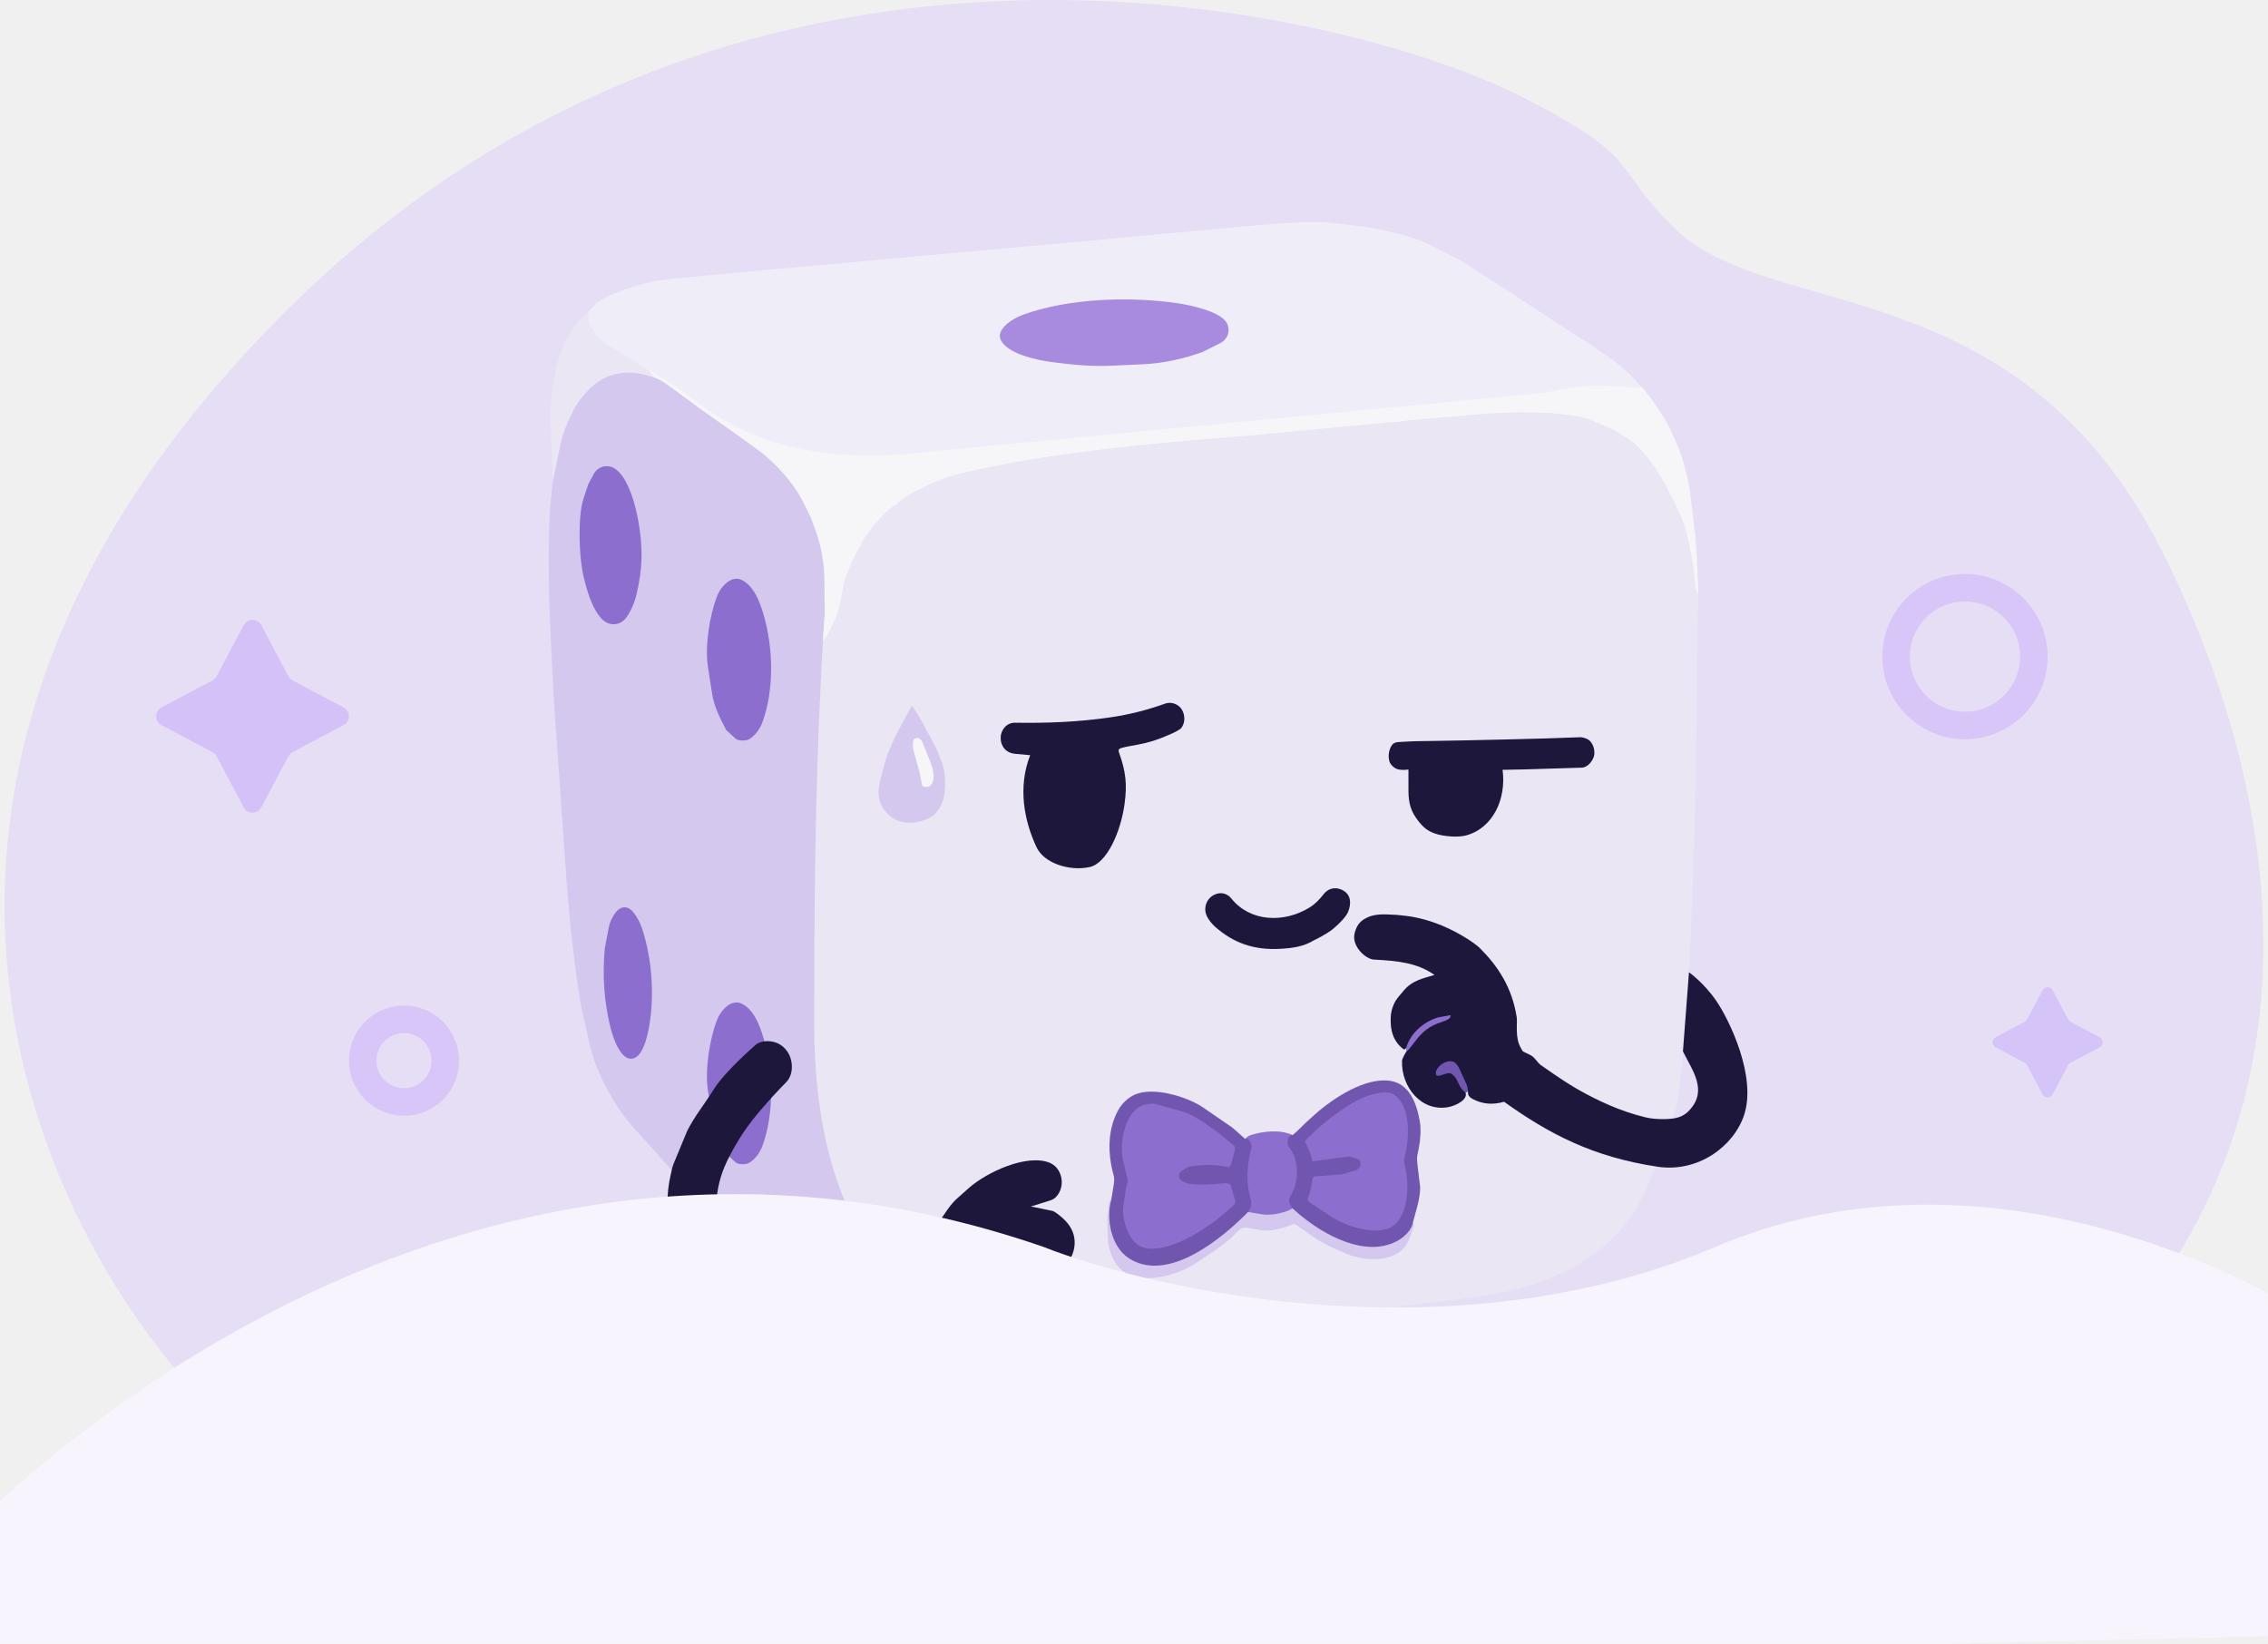
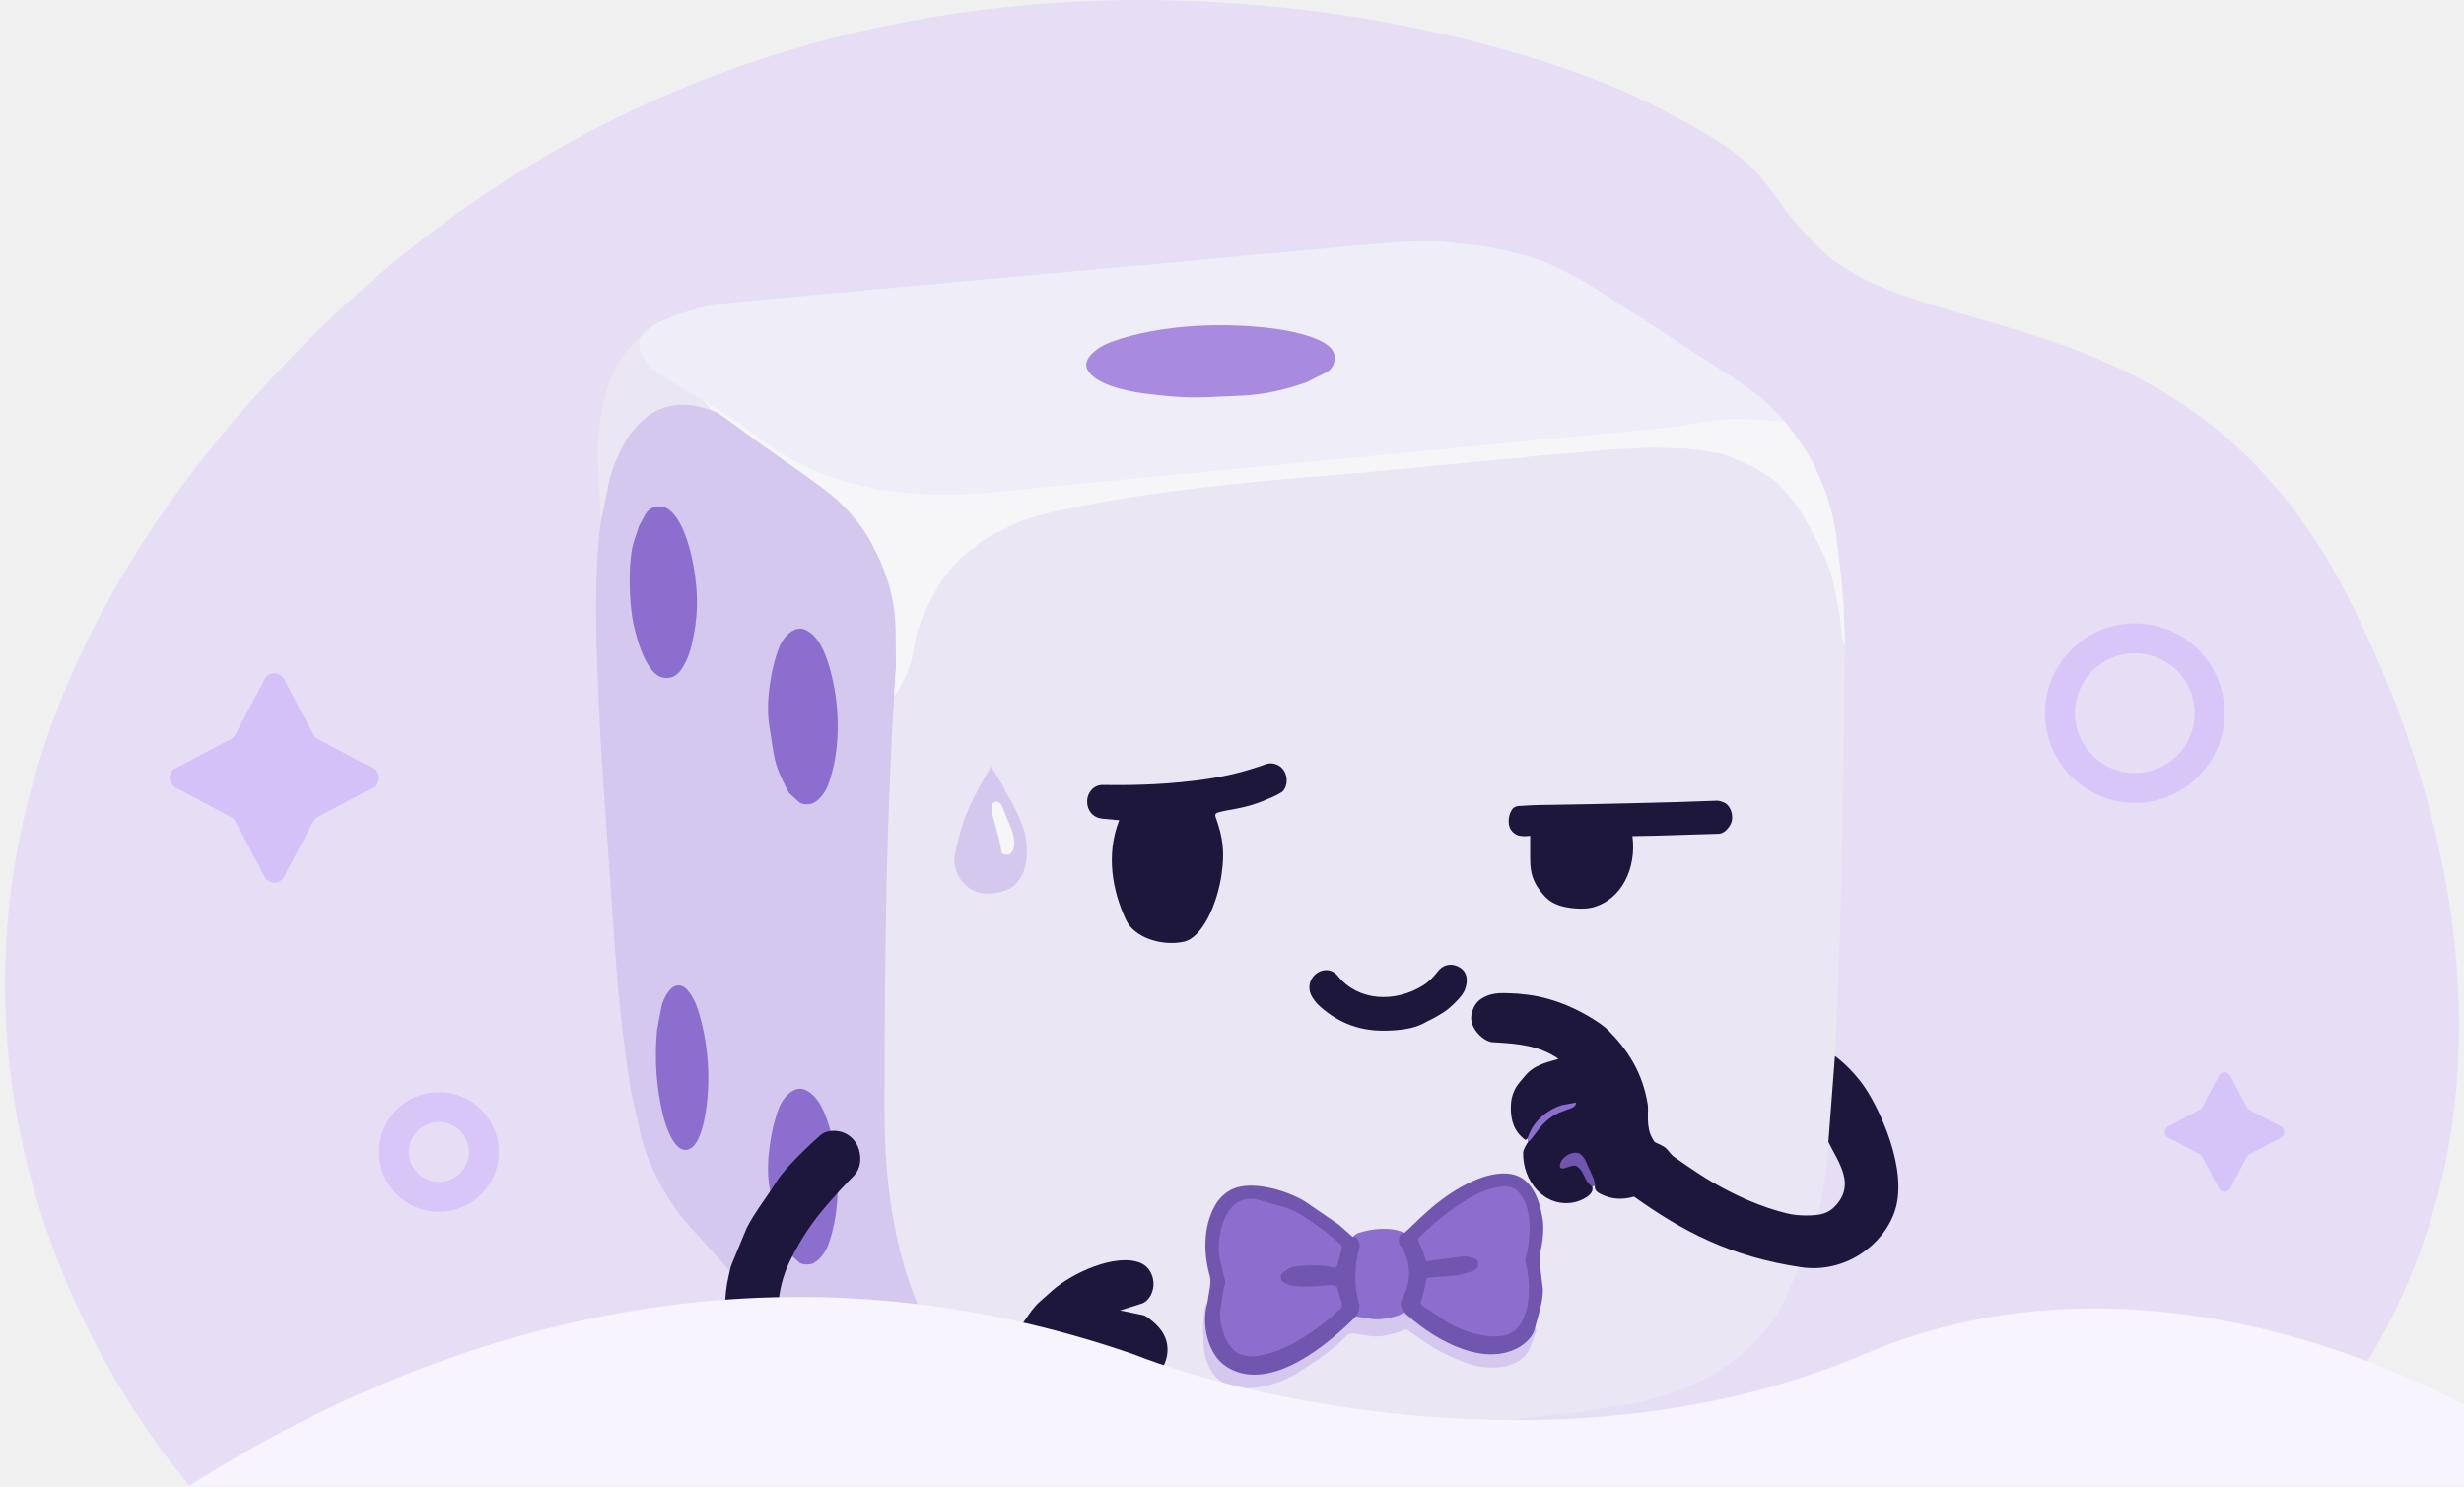
- <svg xmlns="http://www.w3.org/2000/svg" width="247" height="179" viewBox="0 0 247 179" fill="none">
+ <svg xmlns="http://www.w3.org/2000/svg" width="247" height="149" viewBox="0 0 247 149" fill="none">
  <g clip-path="url(#clip0_251_609)">
    <path d="M31.371 33.65C-22.791 87.29 6.659 140.095 26.954 157.077L215.755 159C260.314 127.278 246.5 81.714 235.346 59.797C219.788 29.229 192.899 34.996 182.527 24.999C175.276 18.01 179.262 17.452 165.818 10.58C147.763 1.352 81.456 -15.951 31.371 33.65Z" fill="#E6DEF5" />
    <path d="M72.543 41.433C72.022 40.971 71.612 40.866 71.314 41.12L71.317 41.114C70.197 40.145 68.204 40.123 66.81 40.494C62.457 41.65 60.714 47.353 60.305 50.725C60.358 51.31 60.251 51.988 60.178 52.651C60.018 54.122 59.875 55.522 59.826 57.025C59.692 61.242 59.777 65.349 59.984 69.559L60.178 73.516L60.334 76.412L61.689 95.701C62.014 100.31 62.516 104.718 63.225 109.254L64.173 113.553C64.88 116.757 66.915 120.52 69.112 122.932L70.437 124.386L71.333 125.381C71.333 125.381 75.557 130.267 78.629 133.021C80.935 135.088 82.535 136.671 84.833 137.962L84.977 138.277C87.689 139.129 92.619 137.734 95.307 136.868L95.52 136.468L95.147 135.883L93.704 133.389L92.508 130.63L91.875 128.774L90.498 122.579L90.291 121.326L89.928 116.448L89.876 115.34L90.158 115.125L90.067 113.229L89.768 113.081C89.99 113.001 90.001 112.477 89.759 112.494C90.186 112.421 90.2 111.351 89.756 111.414L89.695 110.021L89.562 105.505L89.498 103.302L89.444 101.257L89.318 96.141L89.203 86.225L89.299 80.084L89.699 70.314L89.819 67.055L90.11 66.845C90.476 59.327 88.712 53.832 82.91 48.895L72.543 41.433Z" fill="#D4C8EE" />
    <path d="M80.132 80.454L79.089 79.499C78.416 78.218 77.771 76.956 77.549 75.516L77.096 72.596C76.76 70.427 77.258 67.093 78.079 64.963C78.546 63.75 79.686 62.669 80.729 63.138C82.063 63.738 82.733 65.458 83.173 66.978C84.221 70.611 84.326 75.116 83.025 78.673C82.757 79.407 82.215 80.14 81.533 80.522C81.235 80.689 80.391 80.691 80.132 80.453V80.454Z" fill="#8C6ECE" />
    <path d="M80.132 126.592L79.089 125.637C78.416 124.355 77.771 123.094 77.549 121.654L77.096 118.734C76.76 116.565 77.258 113.231 78.079 111.101C78.546 109.888 79.686 108.807 80.729 109.276C82.063 109.876 82.733 111.596 83.173 113.116C84.221 116.749 84.326 121.254 83.025 124.811C82.757 125.545 82.215 126.278 81.533 126.659C81.235 126.827 80.391 126.829 80.132 126.591V126.592Z" fill="#8C6ECE" />
    <path d="M68.23 67.216C67.569 68.156 66.363 68.222 65.586 67.447C64.504 66.365 63.87 64.228 63.505 62.559C63.031 60.388 62.937 56.134 63.55 54.279L64.053 52.759L64.663 51.612C64.997 50.983 65.76 50.608 66.503 50.823C68.217 51.316 69.18 54.763 69.532 56.812C70.033 59.722 69.998 61.878 69.313 64.753C69.109 65.613 68.753 66.47 68.228 67.216H68.23Z" fill="#8C6ECE" />
    <path d="M68.783 115.294C67.667 115.376 66.853 113.369 66.484 111.885C65.784 109.072 65.591 106.163 65.873 103.237L66.297 101.004C66.424 100.341 66.787 99.652 67.178 99.213C67.685 98.642 68.387 98.673 68.874 99.226C69.316 99.726 69.692 100.398 69.927 101.112C71.029 104.473 71.327 108.608 70.629 112.14C70.357 113.511 69.818 115.219 68.783 115.294Z" fill="#8C6ECE" />
    <path d="M116.052 145.942L115.068 145.977L112.259 146.183L106.56 146.383C103.722 146.483 100.974 146.176 98.226 145.516C96.173 145.023 94.381 144.831 92.354 143.5C92.121 143.347 91.768 143.091 91.768 143.091L92.332 142.948L96.095 141.886L99.516 140.545C99.53 140.591 99.719 140.848 99.802 140.905L101.168 141.826L102.636 142.726L104.512 143.627C106.175 144.425 107.963 144.922 109.808 145.157L113.866 145.677L116.03 145.683L116.054 145.941L116.052 145.942Z" fill="#D4C8EE" />
    <path d="M180.025 49.869C175.077 44.178 167.863 44.28 160.957 44.83L145.931 46.194C145.256 46.436 144.578 46.505 143.896 46.4C141.252 46.614 138.618 46.889 135.994 47.225C135.432 47.55 134.772 47.612 134.011 47.404C126.62 48.057 119.251 48.886 111.906 49.891C108.463 50.4 105.127 50.948 101.785 52.183C101.237 52.385 98.828 53.512 98.482 53.89L98.505 54.204C98.208 53.904 97.501 54.361 97.791 54.691C97.68 54.903 97.53 55.023 97.339 55.049L97.006 54.947C94.95 56.658 92.729 59.681 91.999 62.271L92.202 62.535C92.191 62.553 92.18 62.571 92.17 62.589C92.114 62.635 92.017 62.672 91.973 62.709C91.731 62.913 92.069 63.29 91.363 64.421C91.218 64.651 91.397 65.233 91.495 65.494C91.167 65.26 90.697 65.654 91.033 65.94L91.036 65.949L91.036 65.949C90.971 65.95 90.679 66.041 90.659 66.162C90.635 66.305 90.785 66.55 90.888 66.648C90.633 66.872 90.295 66.943 89.875 66.861L89.816 67.047L89.766 67.406C88.853 82.062 88.671 94.444 88.671 111.646C88.671 122.437 91.055 130.772 95.168 136.613C97.497 135.615 100.663 134.573 102.63 133.006C104.643 129.791 109 126.57 112.904 126.638C114.023 126.657 114.894 126.984 115.249 128.09C115.911 130.156 113.891 130.682 112.323 131.054C112.034 131.332 112.066 131.485 112.369 131.692C114.973 131.758 117.562 133.739 116.487 136.56C115.47 138.444 112.096 140.838 110.468 138.708L110.263 138.686C108.093 139.505 105.889 139.472 103.916 138.102C103.678 138.038 98.964 140.848 98.964 140.848C98.964 140.848 99.053 140.982 99.11 141.067C102.954 146.712 110.108 146.127 115.941 145.816C115.627 145.865 115.708 145.932 116.051 145.943L126.397 145.002L129.718 144.683L134.239 144.237L138.09 143.845L146.749 142.893L155.175 141.938L158.8 141.484L162.085 140.99C164.246 140.665 166.316 140.148 168.365 139.4L171.083 138.185L173.516 136.665L174.472 135.89L175.351 135.132L176.474 133.947L177.217 133.068L178.15 131.795C178.15 131.795 182.279 123.938 182.918 118.436C184.918 101.207 184.8 69.07 184.918 66.23C185.035 63.391 184.851 64.542 184.743 63.172L184.738 63.106C184.716 62.834 184.698 62.605 184.678 62.402C184.434 60 183.945 57.394 182.952 55.223C182.396 55.014 182.383 54.502 182.565 53.992C182.355 53.576 182.028 53.211 181.586 52.897C181.597 51.754 180.755 50.709 180.025 49.869Z" fill="#EAE6F4" />
    <path d="M84.188 119.353C82.407 121.32 81.208 122.773 80.074 124.761C79.126 126.424 78.552 127.649 78.222 129.299C78.071 130.059 77.971 130.86 78.097 131.641L78.203 132.301C78.712 133.355 79.307 134.351 79.99 135.29C80.962 136.289 82.141 136.989 83.528 137.394C83.991 137.495 84.425 137.683 84.829 137.963L85.683 138.082C88.38 138.457 92.938 137.537 95.517 136.468L97.761 135.538L101.762 133.396C102.624 132.935 103.033 131.576 104.254 130.491L105.495 129.387C107.475 127.626 111.859 125.611 114.331 126.626C115.174 126.972 115.599 127.838 115.632 128.645C115.666 129.453 115.241 130.451 114.406 130.714L112.255 131.39L112.562 131.435L114.626 131.866C114.801 131.903 115.13 132.151 115.267 132.257C116.003 132.833 116.656 133.503 116.917 134.429C117.156 135.275 117.025 136.181 116.653 136.895C116.129 137.899 115.33 138.768 114.301 139.369C112.954 140.155 110.871 140.174 110.369 138.933L109.269 139.292C107.384 139.799 105.489 139.543 103.868 138.363L103.223 138.661L99.509 140.548C99.509 140.548 97.541 141.674 96.183 142.165C94.231 142.871 91.64 143.145 90.97 143.193L88.453 143.434C84.181 143.843 79.385 142.593 76.289 139.55C73.144 136.461 72.052 132.218 73.048 127.899L73.226 127.124L73.355 126.74L74.85 123.128C75.699 121.478 76.665 120.332 77.814 118.508C78.962 116.684 82.204 113.859 82.204 113.859C82.743 113.323 83.702 113.285 84.403 113.499C85.291 113.77 85.895 114.538 86.104 115.255C86.37 116.165 86.269 117.173 85.629 117.844C85.629 117.844 84.735 118.749 84.188 119.353Z" fill="#1C173B" />
    <path d="M146.834 99.26C146.635 99.773 145.949 100.51 145.206 101.133C144.46 101.758 143.066 102.412 143.066 102.412C141.978 103.062 140.887 103.24 139.423 103.323C136.499 103.488 134.27 102.641 132.323 100.911C131.977 100.603 131.622 100.162 131.438 99.773C130.958 98.756 131.502 97.611 132.559 97.318C133.135 97.159 133.73 97.376 134.085 97.824C136.125 100.397 139.835 100.558 142.65 98.805C143.244 98.435 143.729 97.918 144.145 97.382C144.596 96.799 145.275 96.578 145.968 96.827C147.142 97.252 147.199 98.319 146.834 99.26Z" fill="#1C173B" />
    <path d="M154.608 124.505L154.643 124.16C154.694 124.203 154.745 124.216 154.73 124.262C154.709 124.331 154.643 124.511 154.608 124.505Z" fill="#D4C8EE" />
    <path d="M135.713 131.943L135.884 131.676C137.532 132.055 139.217 132.178 140.727 131.286L141.029 131.463L141.454 131.782L142.714 132.712C144.707 134.183 147.99 135.544 150.439 135.354C151.766 135.25 152.788 134.535 153.536 133.475L153.891 133.056C153.866 133.143 154.019 133.407 153.988 133.489L153.477 134.897C152.512 137.554 148.793 137.52 146.327 136.406L144.908 135.765L143.658 135.107L141.508 133.626C141.373 133.533 141.057 133.237 140.862 133.313C139.91 133.683 138.484 134.136 137.386 133.961L135.695 133.691C135.508 133.661 135.146 133.768 135.015 133.895L134.085 134.792L133.225 135.494L132.21 136.255L130.271 137.532C128.027 139.011 124.004 140.03 122.029 138.192C121.201 137.421 120.711 136.05 120.661 134.854L120.601 133.386L120.623 132.53L120.756 131.172C120.772 131.011 120.912 130.668 121.033 130.603C120.794 132.079 121.073 133.613 121.683 135.038C123.269 138.743 127.966 137.351 131.191 135.368L134.184 133.121L135.209 132.216C135.333 132.107 135.577 131.918 135.714 131.942L135.713 131.943Z" fill="#D4C8EE" />
    <path d="M140.771 123.612L140.546 124.173C140.302 124.781 141.035 125.014 141.293 125.948C141.533 126.815 141.556 127.671 141.463 128.556C141.309 129.985 140.441 130.531 140.686 130.917L141.031 131.46L140.14 131.902C139.223 132.177 138.318 132.385 137.353 132.22L135.716 131.942L135.919 131.163C135.982 130.985 136.017 130.606 135.957 130.435C134.859 127.239 136.281 125.218 135.996 124.706L135.617 124.024C135.658 123.921 135.97 123.688 136.136 123.632C137.557 123.161 139.499 122.978 140.774 123.61L140.771 123.612Z" fill="#8C6ECE" />
    <path d="M135.614 124.025C136.047 123.858 136.228 124.51 136.322 124.871C135.785 126.912 135.643 128.75 136.272 130.818C136.265 131.441 136.196 131.722 135.663 132.247C131.884 135.974 126.706 139.451 122.937 137.016C121.006 135.767 120.423 132.707 121.034 130.606L121.28 129.085C121.33 128.775 121.38 128.317 121.293 128.017C120.616 125.636 120.603 123.001 121.794 120.866C122.191 120.155 122.853 119.524 123.602 119.196C125.678 118.286 129.4 119.483 131.031 120.605L134.227 122.803L135.611 124.027L135.614 124.025Z" fill="#7156AF" />
    <path d="M129.419 128.896C132.202 129.262 133.866 128.466 134.058 129.129L134.513 130.706C134.55 130.832 134.468 131.137 134.369 131.224L133.421 132.058C131.222 133.994 126.848 136.752 124.322 135.777C122.805 135.191 122.151 132.543 122.335 131.328L122.655 129.21C122.677 129.068 122.866 128.694 122.833 128.557L122.32 126.412C121.892 124.625 122.439 121.276 124.288 120.433C124.744 120.226 125.477 120.121 125.962 120.255L128.594 120.988C129.81 121.327 130.866 122.055 131.894 122.785L132.774 123.412L134.467 124.844C134.538 124.904 134.48 125.278 134.452 125.384L134.075 126.818C134.049 126.92 133.826 127.113 133.774 127.103C132.3 126.777 131.015 126.811 129.559 127.024C129.202 127.18 128.758 127.43 128.473 127.706C128.342 127.833 128.401 128.361 128.544 128.465C128.753 128.617 129.199 128.868 129.421 128.896H129.419Z" fill="#8C6ECE" />
    <path d="M151.472 117.712C153.46 118.052 154.276 120.048 154.631 122.143C154.763 122.919 154.696 123.612 154.643 124.159C154.578 124.825 154.352 125.847 154.352 125.847C154.295 126.145 154.338 126.558 154.376 126.874L154.668 129.29C154.665 130.36 154.352 131.397 154.073 132.4L153.891 133.056C153.761 133.983 152.869 134.781 152.045 135.199C148.795 136.847 144.372 134.788 140.988 131.796C140.543 131.402 140.29 130.898 140.457 130.371C141.515 128.756 141.558 126.345 140.312 124.825C140.136 124.37 140.209 123.599 140.771 123.612L141.213 123.222L142.339 122.133L143.107 121.441C145.237 119.519 148.782 117.25 151.473 117.712H151.472Z" fill="#7156AF" />
    <path d="M143.177 128.103L146.161 127.876L147.647 127.442C147.802 127.397 148.024 127.192 148.113 127.078C148.22 126.943 148.192 126.429 148.05 126.329C147.773 126.135 147.098 125.916 146.735 125.963L143.27 126.417L143.004 126.471C142.925 126.487 142.874 126.243 142.851 126.147C142.508 124.709 141.887 124.423 142.308 124.028L143.676 122.744L144.962 121.703L145.983 120.958L147.136 120.215C148.437 119.375 150.808 118.541 151.82 119.2C153.644 120.388 153.559 123.989 152.921 126.186C152.852 126.421 152.988 126.868 153.031 127.045C153.499 129.06 153.349 131.919 152.006 133.256C150.436 134.817 146.663 133.596 144.983 132.491L142.628 130.94C142.55 130.889 142.375 130.641 142.404 130.571C143.006 129.121 142.784 128.136 143.18 128.106L143.177 128.103Z" fill="#8C6ECE" />
    <path d="M125.537 80.693C124.589 80.995 123.049 81.246 123.049 81.246C123.049 81.246 122.004 81.427 121.887 81.569C121.77 81.71 121.847 81.89 121.878 81.976C122.609 84.015 122.766 85.409 122.471 87.555C122.049 90.628 120.533 94.011 118.675 94.418C116.437 94.906 113.705 93.979 112.903 92.29C111.521 89.38 110.831 85.712 112.193 82.236L110.542 82.087C109.604 82.002 108.987 81.319 108.978 80.365C108.969 79.515 109.604 78.685 110.553 78.701C114.036 78.759 117.442 78.623 120.911 78.118C122.996 77.814 124.916 77.328 126.889 76.621C127.582 76.373 128.388 76.686 128.744 77.324C129.068 77.906 129.086 78.711 128.651 79.273C128.41 79.584 126.811 80.288 125.537 80.693Z" fill="#1C173B" />
    <path d="M156.272 90.767C155.431 90.461 155.025 90.117 154.447 89.38C153.683 88.408 153.39 87.516 153.39 86.095V83.799C153.39 83.799 152.836 83.888 152.341 83.799C151.846 83.71 151.407 83.252 151.308 82.883C151.162 82.334 151.235 81.642 151.6 81.131C151.77 80.893 152.057 80.824 152.276 80.81C154.082 80.695 154.56 80.707 155.477 80.695C160.434 80.631 168.169 80.418 168.169 80.418L172.132 80.28C172.336 80.273 172.809 80.426 172.987 80.548C173.532 80.918 173.771 81.821 173.573 82.415C173.42 82.874 172.925 83.574 172.262 83.595L165.988 83.786L163.64 83.83C164.066 86.975 162.614 90.184 159.648 90.98C158.706 91.232 157.075 91.059 156.272 90.767Z" fill="#1C173B" />
    <path d="M181.914 121.275C181.879 121.332 181.679 121.447 181.611 121.44L180.799 121.346L180.758 120.276C180.761 120.095 180.927 119.65 181 119.473C181.132 119.159 181.687 119.697 181.809 120.644L181.914 121.273V121.275Z" fill="#EAE6F4" />
    <path d="M96.083 87.11L96.516 87.953L96.924 88.728C96.719 88.716 96.209 88.712 96.151 88.513L95.938 87.779C95.9 87.646 94.985 87.256 95.411 87.192L96.083 87.109V87.11Z" fill="#EAE6F4" />
    <path d="M95.89 85.772L95.931 86.229L95.689 86.219C95.6 86.216 95.532 85.899 95.615 85.865L95.89 85.772Z" fill="#EAE6F4" />
    <path d="M97.139 89.016C96.153 88.291 95.708 87.379 95.679 86.241C95.664 85.622 96.073 84.057 96.479 82.697C97.147 80.456 99.336 76.853 99.336 76.853C99.336 76.853 100.55 78.684 100.936 79.598C100.936 79.598 101.862 81.13 102.264 82.196C102.591 83.065 102.817 83.563 102.894 84.489C103.034 86.157 102.858 87.527 101.815 88.638C101.055 89.448 98.616 90.1 97.139 89.016Z" fill="#D4C8EE" />
    <path d="M101.329 82.98C101.7 83.893 101.891 85.074 101.282 85.601C101.121 85.74 100.46 85.713 100.421 85.512L100.168 84.189L99.463 81.621C99.39 81.355 99.394 80.765 99.524 80.53C99.58 80.43 99.926 80.322 100.029 80.373C100.133 80.424 100.364 80.611 100.409 80.723L101.327 82.983L101.329 82.98Z" fill="#F6F6F8" />
    <path d="M178.743 42.119L179.016 42.382L179.781 43.366L180.86 44.916L181.739 46.381L182.594 48.314C183.171 49.615 183.548 50.936 183.83 52.344L184.041 53.401L184.65 58.622L184.79 60.529L184.906 63.166L184.962 64.778C184.962 64.778 184.743 64.34 184.669 63.983C184.595 63.626 184.495 62.333 184.495 62.333C184.495 62.333 184.069 59.122 183.419 57.165C182.845 55.434 181.605 53.219 180.874 51.93C180.489 51.25 180.284 50.922 179.779 50.251C179.219 49.508 178.121 48.383 178.121 48.383L177.402 47.829L176.57 47.308L175.842 46.861L173.732 45.919C172.631 45.427 171.454 45.262 170.263 45.125L168.938 44.972L167.289 44.924L165.696 44.88L162.34 45.013L160.985 45.118L157.862 45.386L153.425 45.767L152.373 45.911L150.642 46.042C150.642 46.042 146.545 46.437 143.919 46.689C141.014 46.967 139.384 47.116 136.48 47.398C134.366 47.604 118.948 48.564 107.959 50.818C107.112 50.992 105.794 51.276 105.794 51.276C104.185 51.617 102.631 52.066 101.159 52.79L99.398 53.656L98.509 54.218L97.794 54.705C97.642 55.011 97.492 55.131 97.341 55.062L96.363 55.883L95.255 57.108L94.737 57.766L94.081 58.689L93.044 60.63C93.044 60.63 92.51 61.79 92.205 62.55C91.68 63.854 91.713 65.306 91.153 66.895C90.746 68.051 89.782 69.786 89.62 69.742L89.815 67.061L89.784 63.298C89.768 61.335 89.438 59.41 88.76 57.591L88.29 56.33L87.467 54.667C86.465 52.644 84.436 50.371 82.585 49.025L80.553 47.549L78.241 45.916L76.524 44.71L73.152 42.237C72.6 41.831 71.885 41.289 71.311 41.126L70.6 40.682C70.081 40.348 69.845 39.999 69.895 39.634C70.758 39.666 70.789 40.045 71.773 40.44C72.009 40.535 72.244 40.717 72.462 40.885L73.049 41.338L74.135 42.139L75.846 43.361L77.052 44.191L78.111 44.89L79.92 46.001L81.089 46.594C83.135 47.631 86.781 48.758 89.069 48.974L91.654 49.218L92.393 49.275C93.82 49.383 95.21 49.349 96.624 49.237L102.139 48.8L104.937 48.529L106.265 48.388L108.006 48.218L109.758 48.06L111.082 47.937L115.575 47.483L117.591 47.298L119.698 47.099L121.026 46.971L125.394 46.543L126.719 46.428L131.38 45.975L132.873 45.83L134.166 45.706L136.07 45.524L142.057 44.947L149.044 44.291L151.381 44.074L156.916 43.561L158.246 43.428L160.724 43.17L163.068 42.958L166.807 42.624L168.603 42.421L171.204 42.068L172.517 41.803L173.814 41.459C174.116 41.379 174.752 41.437 175.098 41.494L176.182 41.672L176.813 41.777L177.34 41.748L177.842 42.125L178.743 42.119Z" fill="#F6F6F8" />
    <path d="M69.898 39.628L70.766 40.43L71.313 41.12L70.44 40.871C68.383 40.285 66.25 40.568 64.636 41.963C63.797 42.69 62.985 43.648 62.49 44.619C61.909 45.759 61.388 46.927 61.091 48.169L60.2 52.441L59.98 47.083C59.725 44.178 60.281 39.648 61.64 37.064C62.251 35.902 62.871 35.014 63.814 34.138L64.162 33.814L64.39 34.084C64.321 35.274 64.883 36.236 65.777 36.924L66.546 37.464L67.422 38.066L69.491 39.491C69.573 39.548 69.804 39.625 69.897 39.628H69.898Z" fill="#EAE6F4" />
    <path d="M178.903 42.293C178.903 42.293 176.062 42.013 174.157 42.001C171.3 41.983 169.29 42.707 166.843 42.909L102.17 49.085C92.846 50.289 83.298 49.707 75.681 43.595C73.814 42.164 72.091 41.181 69.763 39.738C68.117 38.719 66.01 37.537 65.601 37.158C64.665 36.288 63.798 35.149 64.163 33.816L64.706 33.267C65.173 32.794 65.776 32.431 66.394 32.177L67.934 31.544L69.391 31.084C71.013 30.573 72.685 30.403 74.38 30.244L78.534 29.854L83.494 29.39L89.622 28.843L92.342 28.599L96.7 28.193L100.172 27.876L101.634 27.749L105.538 27.397L107.008 27.256L112.549 26.765L114.707 26.578L117.773 26.298L118.973 26.187L121.178 25.978L124.389 25.673L129.081 25.247L131.676 25.017L134.725 24.722L136.36 24.573C139.093 24.325 141.765 24.109 144.501 24.217L148.813 24.703L151.123 25.171L152.527 25.514C153.97 25.867 155.322 26.418 156.634 27.102L159.036 28.356L164.635 31.936L166.842 33.388L168.251 34.308L169.581 35.175L171.699 36.55L173.213 37.523L175.117 38.831C176.272 39.625 177.304 40.507 178.237 41.553L178.903 42.293Z" fill="#EFEDF7" />
    <path d="M124.459 39.667L121.015 39.825C118.899 39.921 116.856 39.723 114.76 39.457C112.838 39.213 109.769 38.531 109.006 37.059C108.439 35.966 110.031 34.761 111.505 34.24C116.464 32.485 122.903 32.267 128.099 33.002C129.886 33.255 132.984 33.97 133.619 35.195C134.053 36.03 133.671 36.976 132.9 37.362L130.961 38.333C128.871 39.073 126.76 39.562 124.461 39.667H124.459Z" fill="#A88BDF" />
    <path d="M148.533 100.112C149.701 99.382 150.889 99.591 152.117 99.627C153.565 99.751 154.698 99.944 156.256 100.489C158.344 101.221 160.493 102.573 161.191 103.271C163.088 105.168 164.674 107.494 165.18 110.773C165.28 111.416 164.962 112.986 165.633 114.124C165.726 114.282 165.812 114.477 165.894 114.516C165.976 114.556 166.665 114.892 166.665 114.892C167.186 115.146 167.407 115.719 167.846 116.011C167.846 116.011 170.059 117.593 171.562 118.47C172.957 119.283 175.514 120.651 178.27 121.428C178.624 121.528 179.182 121.668 179.182 121.668C179.721 121.809 180.456 121.867 181.02 121.867C182.48 121.867 183.301 121.695 184.069 120.816C185.934 118.682 184.362 116.655 183.283 114.494L183.94 105.879C183.94 105.879 185.555 107.001 186.933 109.018C188.311 111.035 191.352 117.242 189.934 121.45C188.787 124.855 184.925 127.714 180.509 127.05C173.483 125.994 168.715 123.49 163.803 119.978C162.627 120.32 161.542 120.244 160.546 119.755C160.026 119.523 159.807 119.237 159.89 118.894C159.733 118.765 159.636 118.787 159.609 118.978C159.883 119.796 158.471 120.422 157.756 120.557C154.789 121.113 152.603 118.358 152.688 115.553C152.698 115.214 153.138 114.557 153.138 114.557C153.138 114.557 153.333 114.017 153.138 114.112C153.072 114.213 152.945 114.323 152.878 114.274C151.805 113.478 151.411 112.347 151.454 110.916C151.472 110.289 151.561 109.878 151.819 109.31C152.089 108.714 152.432 108.426 152.841 107.915C153.772 106.752 155.028 106.537 156.23 106.165C154.328 104.854 152.33 104.638 149.62 104.493C148.728 104.445 147.235 103.059 147.508 101.728C147.647 101.047 147.944 100.48 148.533 100.112Z" fill="#1C173B" />
    <path d="M159.893 118.889L159.612 118.973C158.743 118.407 158.885 117.459 158.058 116.925C157.619 116.64 156.518 117.49 156.388 116.994C156.223 116.366 157.3 115.357 158.241 115.609C158.489 115.677 158.788 116.046 158.917 116.329L159.711 118.078C159.803 118.281 159.872 118.668 159.893 118.89V118.889Z" fill="#7156AF" />
    <path d="M153.141 114.552V114.107C153.625 112.513 154.932 111.353 156.55 110.806L157.975 110.54C158.036 111.356 156.375 111.064 154.897 112.504C154.039 113.339 153.734 114.055 153.141 114.552Z" fill="#8C6ECE" />
    <path d="M113.601 135.769C49.153 113.503 -3.922 161.721 -18.5 184.5L254 178L256.5 146.711C244.991 138.073 214.954 123.792 186.873 135.769C158.792 147.747 126.325 140.76 113.601 135.769Z" fill="#F8F4FD" />
    <path d="M26.985 68.31C27.204 67.897 27.796 67.897 28.015 68.31L30.966 73.877C31.114 74.157 31.343 74.386 31.623 74.534L37.19 77.485C37.603 77.704 37.603 78.296 37.19 78.515L31.623 81.466C31.343 81.614 31.114 81.843 30.966 82.123L28.015 87.69C27.796 88.103 27.204 88.103 26.985 87.69L24.034 82.123C23.886 81.843 23.657 81.614 23.377 81.466L17.81 78.515C17.397 78.296 17.397 77.704 17.81 77.485L23.377 74.534C23.657 74.386 23.886 74.157 24.034 73.877L26.985 68.31Z" fill="#D3C1F7" stroke="#D3C1F7" />
    <circle opacity="0.8" cx="44" cy="115.5" r="4.5" stroke="#D3C1F7" stroke-width="3" />
    <circle opacity="0.8" cx="214" cy="71.5" r="7.5" stroke="#D3C1F7" stroke-width="3" />
    <path opacity="0.9" d="M222.896 108.063C222.94 107.979 223.06 107.979 223.104 108.063L224.791 111.244C224.896 111.442 225.058 111.604 225.256 111.709L228.437 113.396C228.521 113.44 228.521 113.56 228.437 113.604L225.256 115.291C225.058 115.396 224.896 115.558 224.791 115.756L223.104 118.937C223.06 119.021 222.94 119.021 222.896 118.937L221.209 115.756C221.104 115.558 220.942 115.396 220.744 115.291L217.563 113.604C217.479 113.56 217.479 113.44 217.563 113.396L220.744 111.709C220.942 111.604 221.104 111.442 221.209 111.244L222.896 108.063Z" fill="#D3C1F7" stroke="#D3C1F7" />
  </g>
  <defs>
    <clipPath id="clip0_251_609">
-       <rect width="247" height="179" fill="white" />
+       <rect width="247" height="149" fill="white" />
    </clipPath>
  </defs>
</svg>
